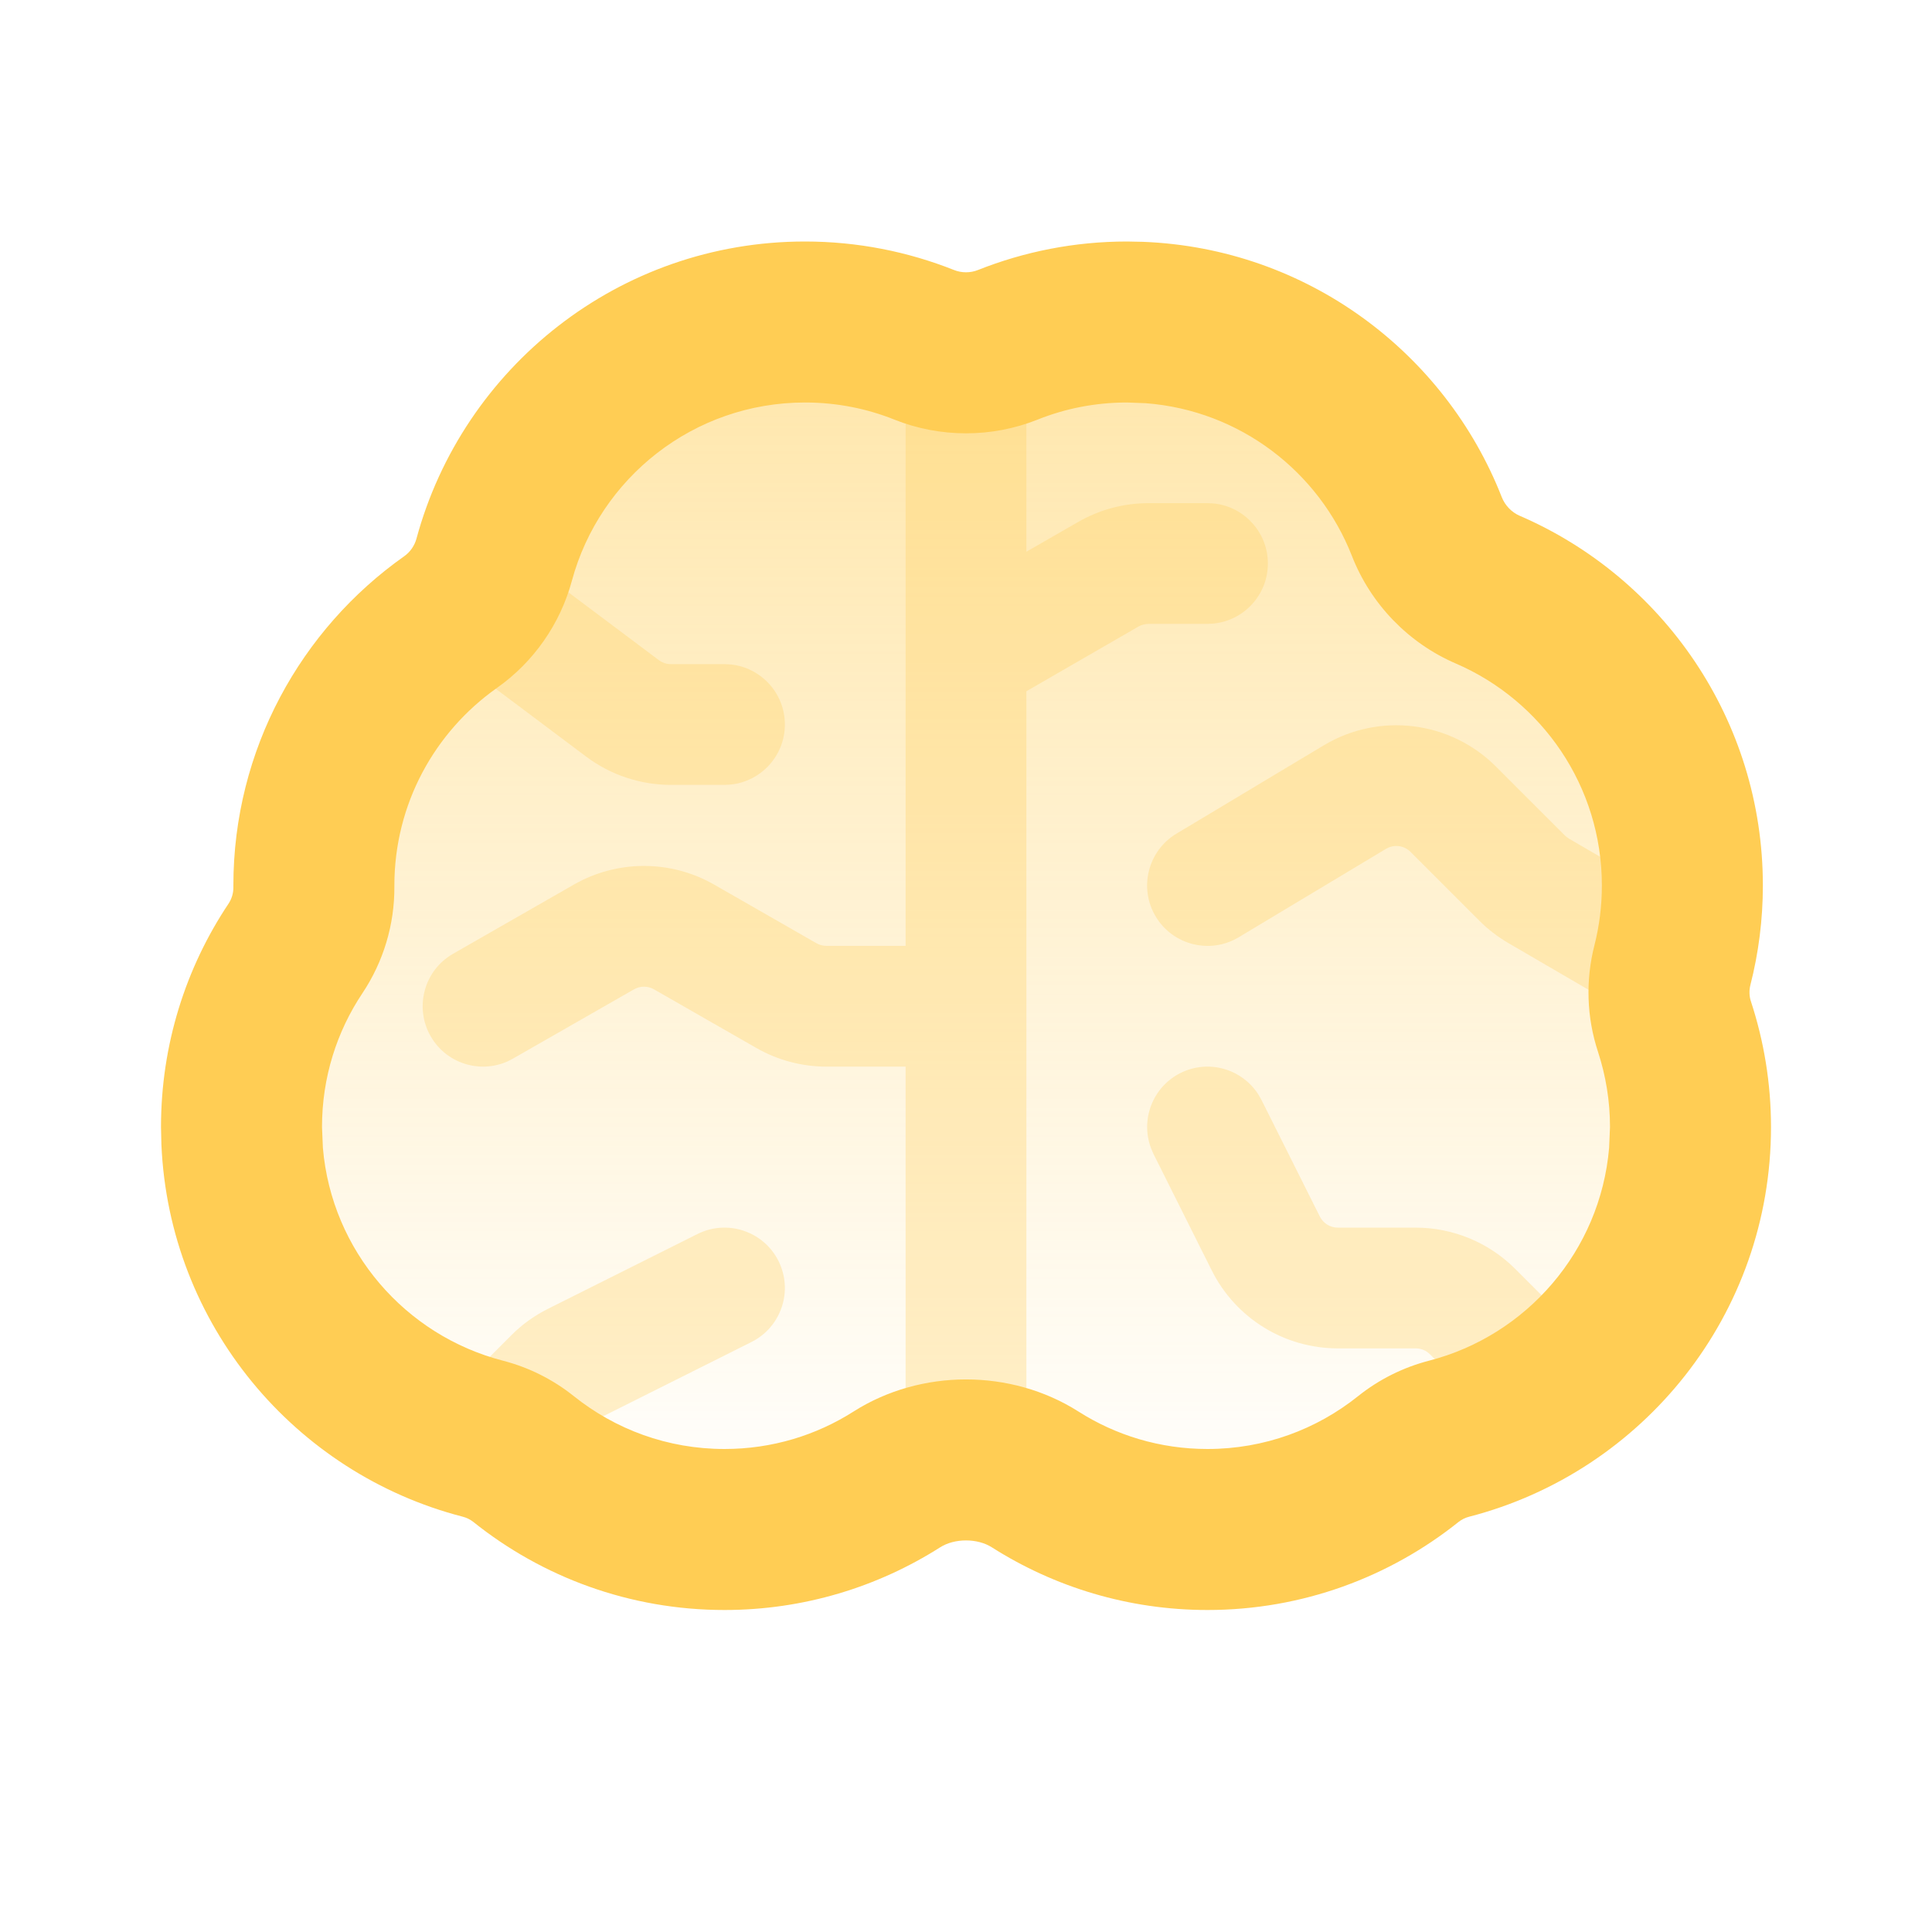
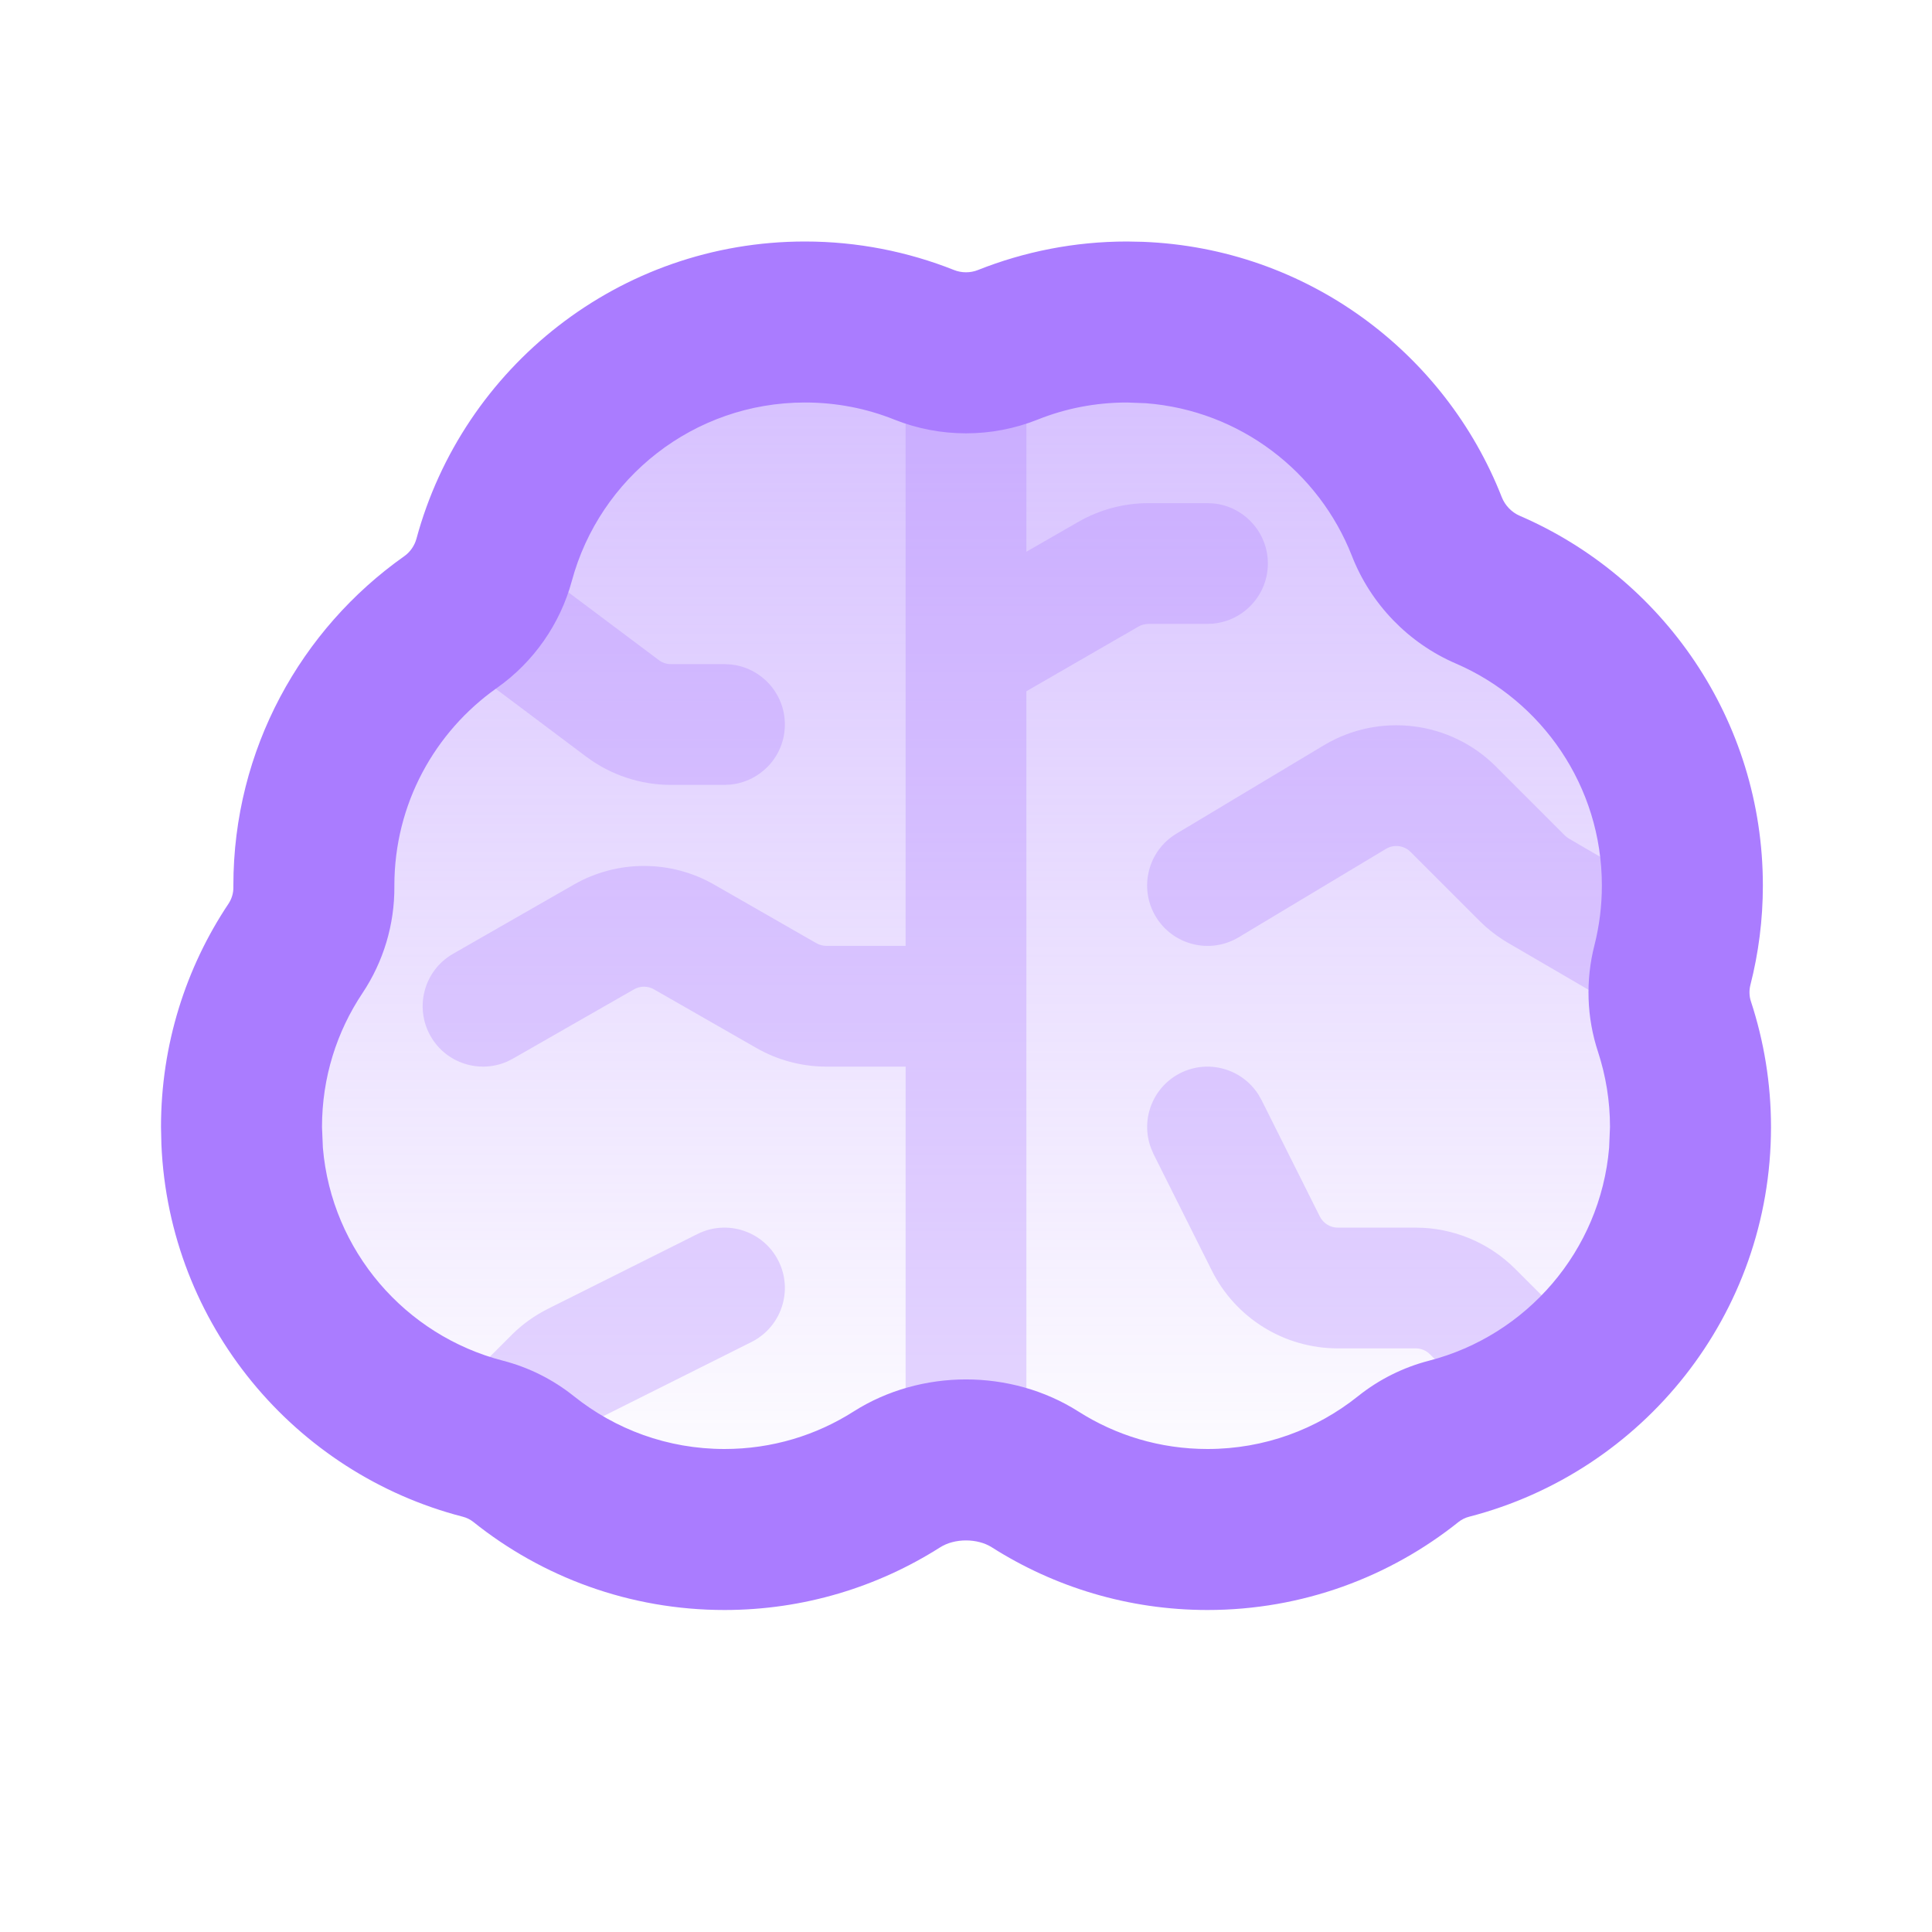
<svg xmlns="http://www.w3.org/2000/svg" width="24" height="24" viewBox="0 0 24 24" fill="none">
  <path d="M14 4C15.909 4 17.505 5.338 17.903 7.127C19.627 7.572 20.899 9.138 20.899 11C20.899 11.484 20.812 11.947 20.655 12.376C20.876 12.872 21 13.422 21 14C21 15.965 19.583 17.597 17.716 17.935C17.002 18.595 16.049 19 15 19C13.805 19 12.733 18.475 12 17.644C11.267 18.475 10.195 19 9 19C7.951 19 6.997 18.595 6.283 17.935C4.416 17.597 3 15.964 3 14C3 13.027 3.347 12.136 3.924 11.442C3.908 11.297 3.899 11.149 3.899 11C3.899 9.464 4.765 8.129 6.036 7.459C6.3 5.506 7.974 4 10 4C10.729 4 11.412 4.196 12 4.536C12.588 4.196 13.271 4 14 4Z" fill="url(#paint0_linear_983_24444)" fill-opacity="0.5" />
-   <path d="M8.665 15.329C9.036 15.144 9.486 15.295 9.671 15.665C9.856 16.035 9.705 16.486 9.335 16.671L7.481 17.599C7.457 17.611 7.435 17.627 7.416 17.645L6.53 18.53C6.237 18.823 5.763 18.823 5.47 18.53C5.177 18.237 5.177 17.763 5.47 17.47L6.355 16.584C6.487 16.451 6.642 16.341 6.81 16.257L8.665 15.329ZM12 4.25C12.414 4.25 12.75 4.586 12.75 5V6.854L13.393 6.484C13.659 6.331 13.961 6.25 14.268 6.25H15L15.076 6.254C15.454 6.292 15.75 6.612 15.75 7C15.75 7.388 15.454 7.708 15.076 7.746L15 7.75H14.268C14.224 7.75 14.181 7.761 14.143 7.783L12.75 8.587V18C12.75 18.414 12.414 18.75 12 18.75C11.586 18.75 11.25 18.414 11.25 18V13.25H10.266C9.961 13.25 9.661 13.17 9.397 13.019L8.124 12.29C8.047 12.246 7.953 12.246 7.876 12.29L6.373 13.15L6.305 13.185C5.958 13.34 5.543 13.21 5.35 12.873C5.144 12.514 5.268 12.055 5.627 11.849L7.13 10.988C7.669 10.68 8.331 10.68 8.87 10.988L10.142 11.717C10.179 11.738 10.222 11.75 10.266 11.75H11.25V5C11.25 4.586 11.586 4.25 12 4.25ZM14.665 13.329C15.012 13.156 15.429 13.277 15.633 13.598L15.671 13.665L16.395 15.111C16.437 15.196 16.524 15.25 16.618 15.25H17.586C18.05 15.25 18.495 15.435 18.823 15.763L19.53 16.47L19.582 16.526C19.822 16.821 19.805 17.256 19.53 17.53C19.256 17.805 18.821 17.822 18.526 17.582L18.47 17.53L17.763 16.823C17.716 16.776 17.652 16.75 17.586 16.75H16.618C15.955 16.75 15.349 16.375 15.053 15.782L14.329 14.335L14.299 14.265C14.164 13.909 14.318 13.503 14.665 13.329ZM16.444 9.259C17.133 8.846 18.014 8.954 18.582 9.521L19.439 10.378C19.454 10.393 19.471 10.406 19.489 10.417L21.093 11.352C21.451 11.561 21.572 12.02 21.363 12.378C21.155 12.736 20.696 12.856 20.338 12.648L18.734 11.713C18.605 11.637 18.484 11.545 18.378 11.438L17.522 10.582C17.441 10.501 17.315 10.486 17.217 10.545L15.386 11.644C15.031 11.856 14.57 11.741 14.357 11.386C14.144 11.031 14.259 10.569 14.614 10.356L16.444 9.259ZM5.4 7.05C5.634 6.739 6.061 6.661 6.387 6.857L6.45 6.9L8.184 8.2C8.227 8.232 8.279 8.25 8.333 8.25H9L9.077 8.254C9.455 8.293 9.75 8.612 9.75 9C9.75 9.388 9.455 9.707 9.077 9.746L9 9.75H8.333C7.955 9.75 7.586 9.627 7.283 9.4L5.55 8.1L5.491 8.051C5.212 7.793 5.167 7.36 5.4 7.05Z" fill="#FFCD54" fill-opacity="0.3" />
-   <path d="M19.899 11C19.899 9.766 19.154 8.704 18.086 8.243C17.496 7.989 17.028 7.505 16.794 6.906C16.384 5.858 15.402 5.099 14.235 5.009L14 5C13.607 5 13.233 5.075 12.891 5.212C12.32 5.44 11.68 5.44 11.109 5.212C10.767 5.075 10.393 5 10 5C8.616 5 7.449 5.938 7.104 7.215C6.959 7.751 6.629 8.224 6.174 8.545C5.401 9.09 4.899 9.987 4.899 11V11.014C4.902 11.485 4.763 11.947 4.502 12.338C4.185 12.813 4 13.383 4 14L4.011 14.259C4.12 15.539 5.035 16.59 6.248 16.903C6.569 16.986 6.869 17.136 7.129 17.344C7.643 17.755 8.291 18 9 18C9.592 18 10.141 17.829 10.604 17.534C11.44 17.003 12.56 17.003 13.396 17.534C13.859 17.829 14.408 18 15 18C15.708 18 16.356 17.755 16.87 17.344C17.13 17.136 17.431 16.986 17.752 16.903C18.965 16.59 19.88 15.539 19.989 14.259L20 14C20 13.673 19.947 13.36 19.851 13.066C19.71 12.639 19.695 12.178 19.807 11.741C19.867 11.505 19.899 11.256 19.899 11ZM21.899 11C21.899 11.426 21.845 11.841 21.744 12.236C21.727 12.303 21.729 12.376 21.751 12.441C21.912 12.932 22 13.457 22 14C22 16.331 20.406 18.285 18.251 18.841C18.203 18.853 18.157 18.876 18.119 18.906C17.265 19.589 16.18 20 15 20C14.016 20 13.097 19.714 12.322 19.222C12.142 19.107 11.858 19.107 11.678 19.222C10.903 19.714 9.984 20 9 20C7.82 20 6.734 19.59 5.88 18.906C5.842 18.876 5.796 18.853 5.748 18.841C3.661 18.302 2.101 16.452 2.005 14.218L2 14C2 12.977 2.308 12.021 2.838 11.227C2.878 11.167 2.9 11.095 2.899 11.023V11C2.899 9.309 3.74 7.814 5.021 6.91C5.094 6.859 5.149 6.78 5.173 6.693C5.748 4.566 7.69 3 10 3C10.652 3 11.277 3.126 11.851 3.354C11.945 3.392 12.055 3.392 12.149 3.354C12.723 3.126 13.348 3 14 3L14.198 3.004C16.232 3.083 17.951 4.377 18.656 6.177C18.696 6.278 18.778 6.364 18.878 6.407C20.653 7.173 21.899 8.94 21.899 11Z" fill="#FFCD54" />
+   <path d="M8.665 15.329C9.036 15.144 9.486 15.295 9.671 15.665C9.856 16.035 9.705 16.486 9.335 16.671L7.481 17.599C7.457 17.611 7.435 17.627 7.416 17.645L6.53 18.53C6.237 18.823 5.763 18.823 5.47 18.53C5.177 18.237 5.177 17.763 5.47 17.47L6.355 16.584C6.487 16.451 6.642 16.341 6.81 16.257L8.665 15.329ZM12 4.25C12.414 4.25 12.75 4.586 12.75 5V6.854L13.393 6.484C13.659 6.331 13.961 6.25 14.268 6.25H15L15.076 6.254C15.454 6.292 15.75 6.612 15.75 7C15.75 7.388 15.454 7.708 15.076 7.746L15 7.75H14.268C14.224 7.75 14.181 7.761 14.143 7.783L12.75 8.587V18C12.75 18.414 12.414 18.75 12 18.75C11.586 18.75 11.25 18.414 11.25 18V13.25H10.266C9.961 13.25 9.661 13.17 9.397 13.019L8.124 12.29C8.047 12.246 7.953 12.246 7.876 12.29L6.373 13.15L6.305 13.185C5.958 13.34 5.543 13.21 5.35 12.873C5.144 12.514 5.268 12.055 5.627 11.849L7.13 10.988C7.669 10.68 8.331 10.68 8.87 10.988L10.142 11.717C10.179 11.738 10.222 11.75 10.266 11.75H11.25V5C11.25 4.586 11.586 4.25 12 4.25ZM14.665 13.329C15.012 13.156 15.429 13.277 15.633 13.598L15.671 13.665L16.395 15.111C16.437 15.196 16.524 15.25 16.618 15.25H17.586C18.05 15.25 18.495 15.435 18.823 15.763L19.53 16.47L19.582 16.526C19.822 16.821 19.805 17.256 19.53 17.53C19.256 17.805 18.821 17.822 18.526 17.582L18.47 17.53L17.763 16.823C17.716 16.776 17.652 16.75 17.586 16.75H16.618C15.955 16.75 15.349 16.375 15.053 15.782L14.329 14.335L14.299 14.265C14.164 13.909 14.318 13.503 14.665 13.329ZM16.444 9.259C17.133 8.846 18.014 8.954 18.582 9.521L19.439 10.378C19.454 10.393 19.471 10.406 19.489 10.417L21.093 11.352C21.451 11.561 21.572 12.02 21.363 12.378C21.155 12.736 20.696 12.856 20.338 12.648L18.734 11.713C18.605 11.637 18.484 11.545 18.378 11.438L17.522 10.582C17.441 10.501 17.315 10.486 17.217 10.545L15.386 11.644C15.031 11.856 14.57 11.741 14.357 11.386C14.144 11.031 14.259 10.569 14.614 10.356L16.444 9.259ZM5.4 7.05C5.634 6.739 6.061 6.661 6.387 6.857L6.45 6.9L8.184 8.2C8.227 8.232 8.279 8.25 8.333 8.25H9L9.077 8.254C9.455 8.293 9.75 8.612 9.75 9C9.75 9.388 9.455 9.707 9.077 9.746L9 9.75H8.333C7.955 9.75 7.586 9.627 7.283 9.4L5.55 8.1L5.491 8.051C5.212 7.793 5.167 7.36 5.4 7.05Z" fill="#AA7CFF" fill-opacity="0.3" />
+   <path d="M19.899 11C19.899 9.766 19.154 8.704 18.086 8.243C17.496 7.989 17.028 7.505 16.794 6.906C16.384 5.858 15.402 5.099 14.235 5.009L14 5C13.607 5 13.233 5.075 12.891 5.212C12.32 5.44 11.68 5.44 11.109 5.212C10.767 5.075 10.393 5 10 5C8.616 5 7.449 5.938 7.104 7.215C6.959 7.751 6.629 8.224 6.174 8.545C5.401 9.09 4.899 9.987 4.899 11V11.014C4.902 11.485 4.763 11.947 4.502 12.338C4.185 12.813 4 13.383 4 14L4.011 14.259C4.12 15.539 5.035 16.59 6.248 16.903C6.569 16.986 6.869 17.136 7.129 17.344C7.643 17.755 8.291 18 9 18C9.592 18 10.141 17.829 10.604 17.534C11.44 17.003 12.56 17.003 13.396 17.534C13.859 17.829 14.408 18 15 18C15.708 18 16.356 17.755 16.87 17.344C17.13 17.136 17.431 16.986 17.752 16.903C18.965 16.59 19.88 15.539 19.989 14.259L20 14C20 13.673 19.947 13.36 19.851 13.066C19.71 12.639 19.695 12.178 19.807 11.741C19.867 11.505 19.899 11.256 19.899 11ZM21.899 11C21.899 11.426 21.845 11.841 21.744 12.236C21.727 12.303 21.729 12.376 21.751 12.441C21.912 12.932 22 13.457 22 14C22 16.331 20.406 18.285 18.251 18.841C18.203 18.853 18.157 18.876 18.119 18.906C17.265 19.589 16.18 20 15 20C14.016 20 13.097 19.714 12.322 19.222C12.142 19.107 11.858 19.107 11.678 19.222C10.903 19.714 9.984 20 9 20C7.82 20 6.734 19.59 5.88 18.906C5.842 18.876 5.796 18.853 5.748 18.841C3.661 18.302 2.101 16.452 2.005 14.218L2 14C2 12.977 2.308 12.021 2.838 11.227C2.878 11.167 2.9 11.095 2.899 11.023V11C2.899 9.309 3.74 7.814 5.021 6.91C5.094 6.859 5.149 6.78 5.173 6.693C5.748 4.566 7.69 3 10 3C10.652 3 11.277 3.126 11.851 3.354C11.945 3.392 12.055 3.392 12.149 3.354C12.723 3.126 13.348 3 14 3L14.198 3.004C16.232 3.083 17.951 4.377 18.656 6.177C18.696 6.278 18.778 6.364 18.878 6.407C20.653 7.173 21.899 8.94 21.899 11Z" fill="#AA7CFF" />
  <defs>
    <linearGradient id="paint0_linear_983_24444" x1="12" y1="4" x2="12" y2="19" gradientUnits="userSpaceOnUse">
-       <stop stop-color="#FFCD54" />
-       <stop offset="1" stop-color="#FFCD54" stop-opacity="0" />
+       <stop stop-color="#AA7CFF" />
+       <stop offset="1" stop-color="#AA7CFF" stop-opacity="0" />
    </linearGradient>
  </defs>
</svg>
